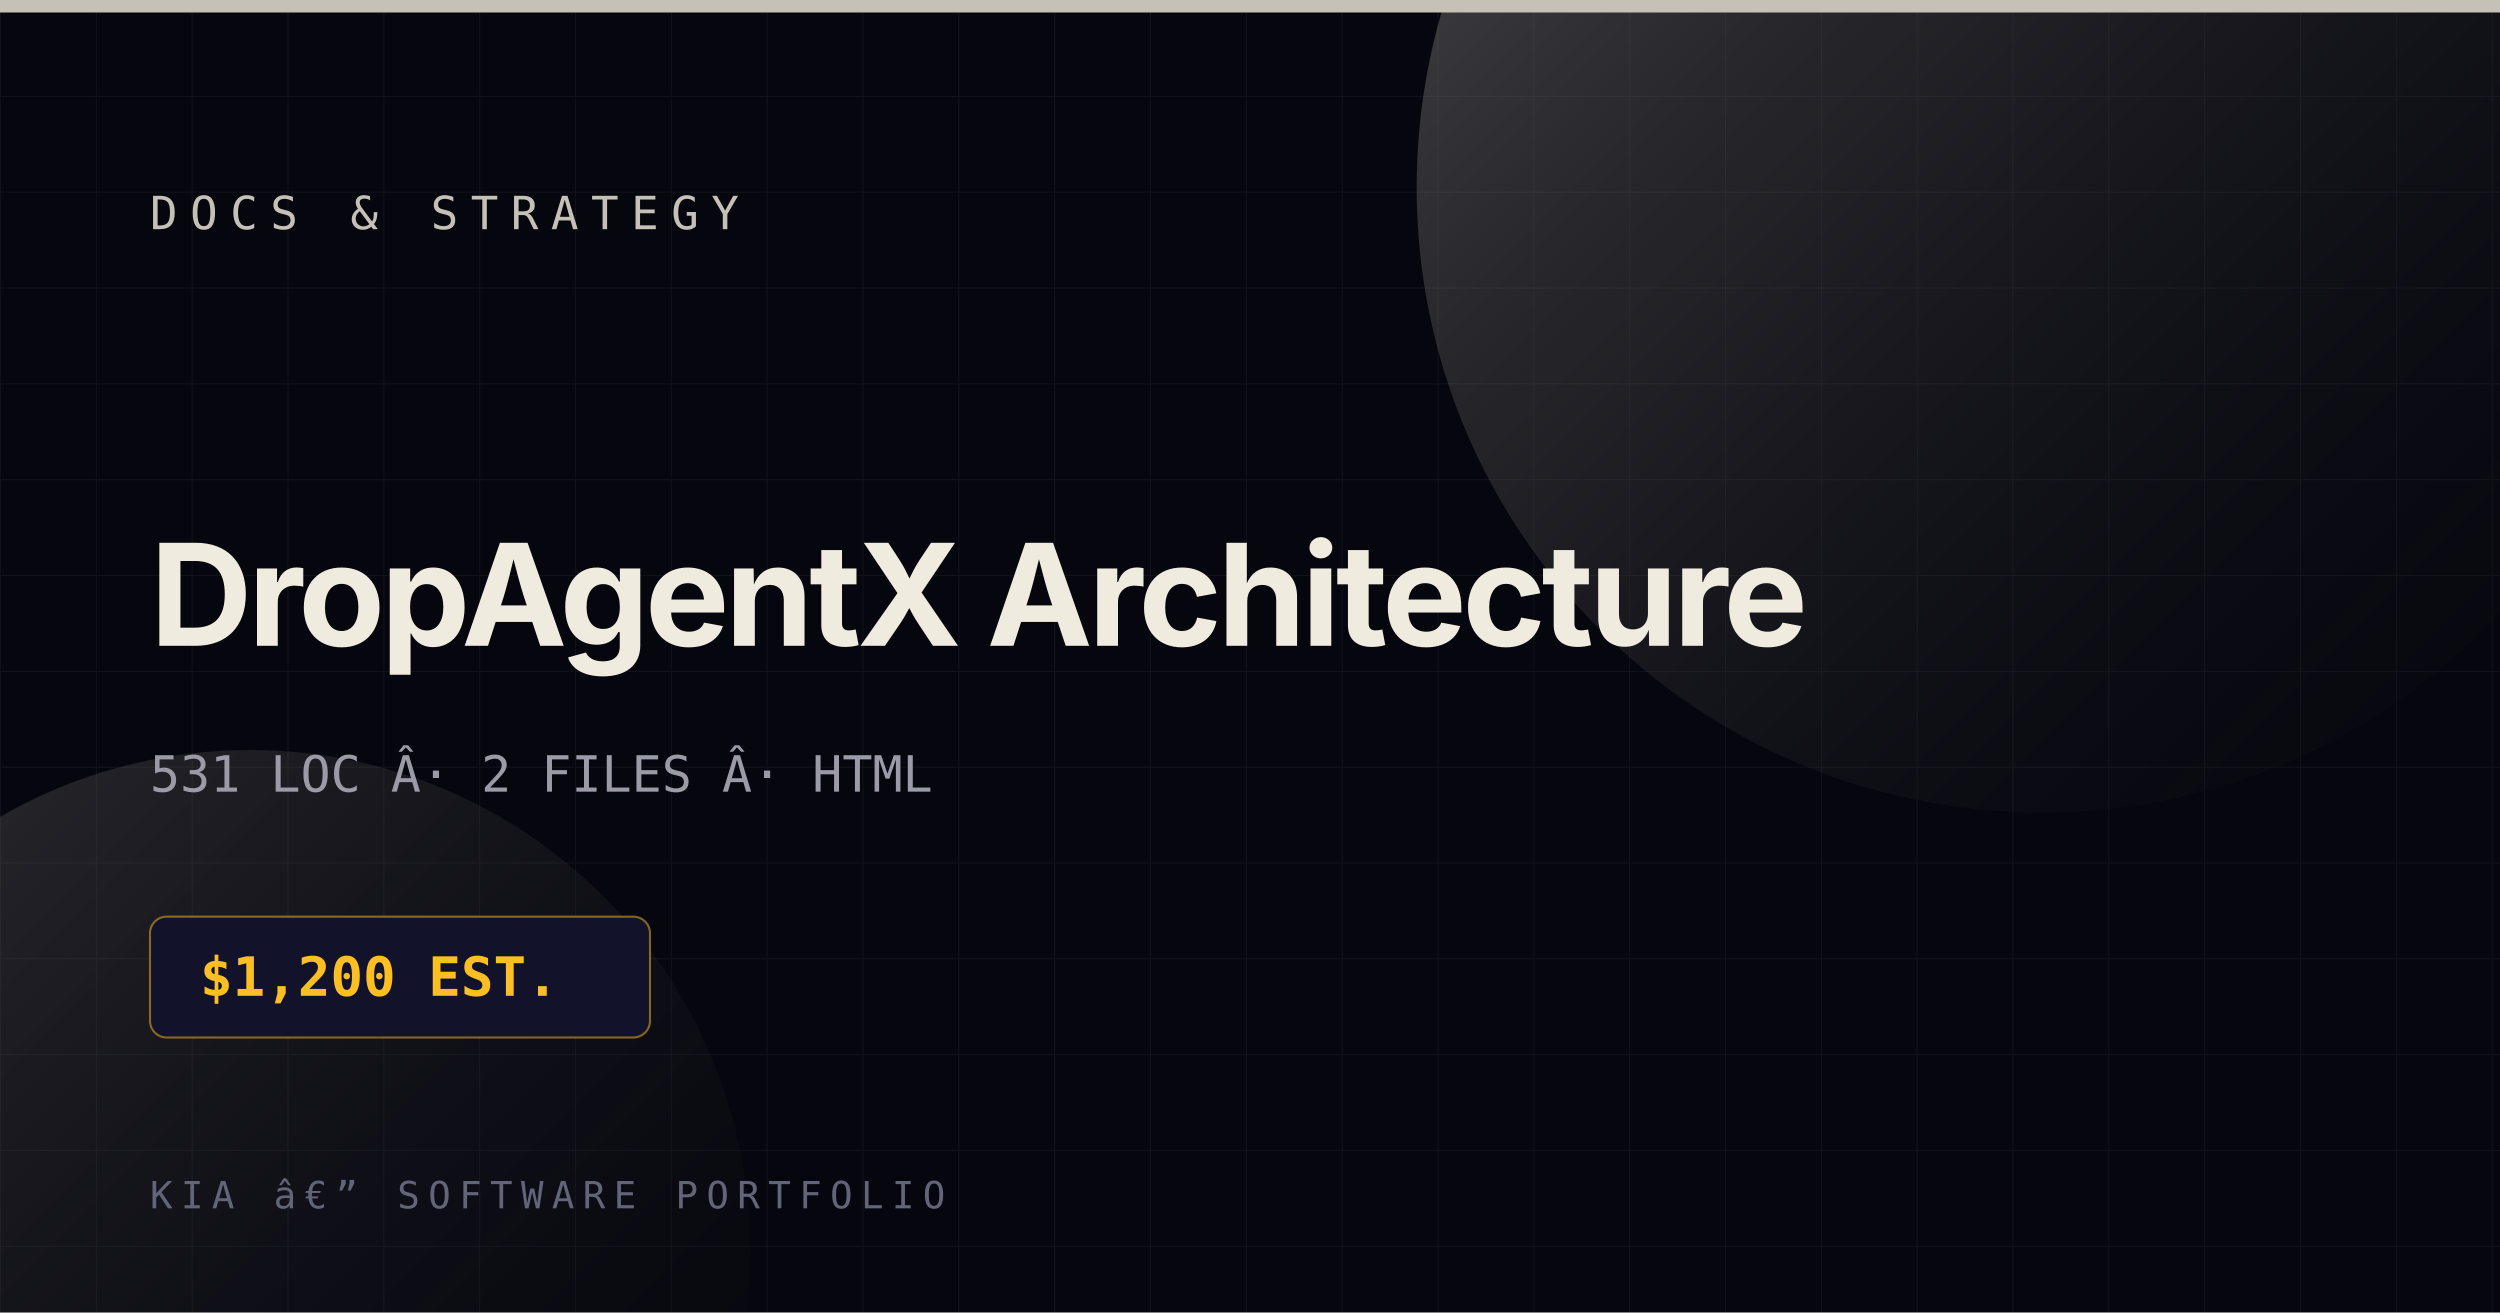
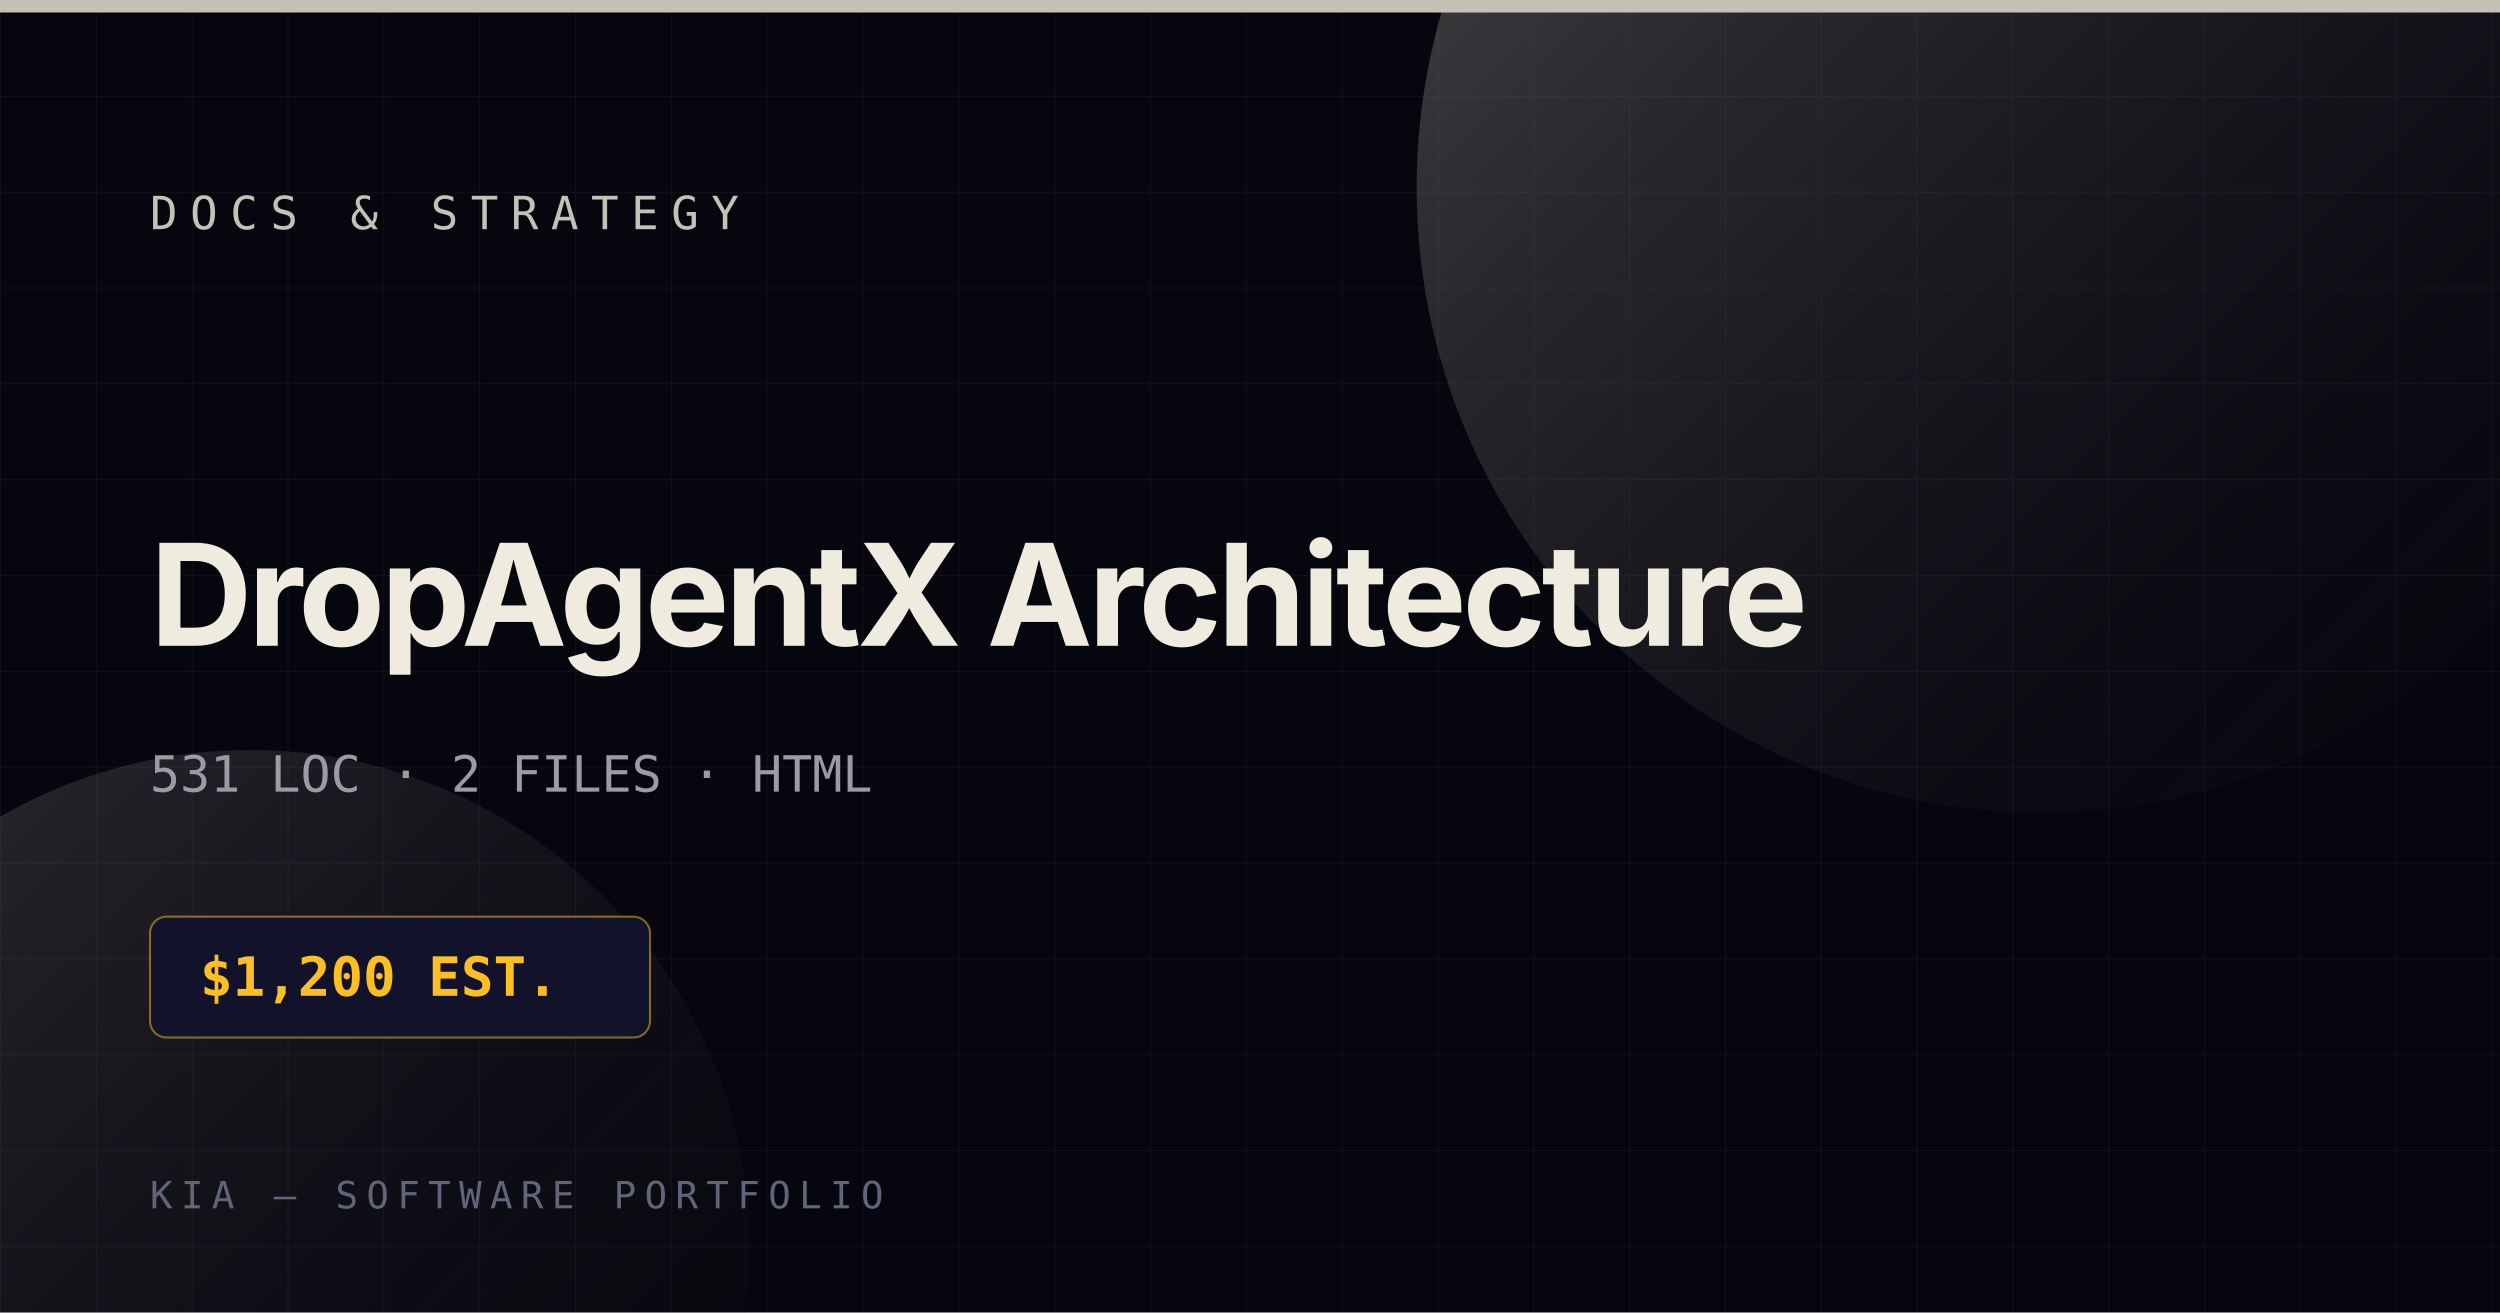
<svg xmlns="http://www.w3.org/2000/svg" width="1200" height="630" viewBox="0 0 1200 630" role="img" aria-label="DropAgentX Architecture">
  <defs>
    <linearGradient id="g" x1="0" y1="0" x2="1" y2="1">
      <stop offset="0" stop-color="#c5c1b6" stop-opacity=".40" />
      <stop offset="1" stop-color="#06060e" stop-opacity="0" />
    </linearGradient>
    <pattern id="grid" width="46" height="46" patternUnits="userSpaceOnUse">
      <path d="M46 0H0V46" fill="none" stroke="#94a3b8" stroke-opacity=".07" />
    </pattern>
  </defs>
  <rect width="1200" height="630" fill="#06060e" />
  <rect width="1200" height="630" fill="url(#grid)" />
  <circle cx="980" cy="90" r="300" fill="url(#g)" />
  <circle cx="120" cy="600" r="240" fill="url(#g)" opacity=".55" />
  <rect x="0" y="0" width="1200" height="6" fill="#c5c1b6" />
  <text x="72" y="110" fill="#c5c1b6" font-family="ui-monospace, Menlo, Consolas, monospace" font-size="22" letter-spacing="6">DOCS &amp; STRATEGY</text>
  <text x="72" y="310" fill="#f0ebdf" font-family="system-ui, -apple-system, sans-serif" font-weight="700" font-size="68" letter-spacing="-2">DropAgentX Architecture</text>
-   <text x="72" y="380" fill="#9d9aa8" font-family="ui-monospace, Menlo, Consolas, monospace" font-size="24">531 LOC Â· 2 FILES Â· HTML</text>
+   <text x="72" y="380" fill="#9d9aa8" font-family="ui-monospace, Menlo, Consolas, monospace" font-size="24">531 LOC · 2 FILES · HTML</text>
  <rect x="72" y="440" width="240" height="58" rx="8" fill="#12122a" stroke="#fbbf24" stroke-opacity=".5" />
  <text x="96" y="478" fill="#fbbf24" font-family="ui-monospace, Menlo, Consolas, monospace" font-size="26" font-weight="700">$1,200 EST.</text>
-   <text x="72" y="580" fill="#62647a" font-family="ui-monospace, Menlo, Consolas, monospace" font-size="18" letter-spacing="4">KIA â€” SOFTWARE PORTFOLIO</text>
+   <text x="72" y="580" fill="#62647a" font-family="ui-monospace, Menlo, Consolas, monospace" font-size="18" letter-spacing="4">KIA — SOFTWARE PORTFOLIO</text>
</svg>
